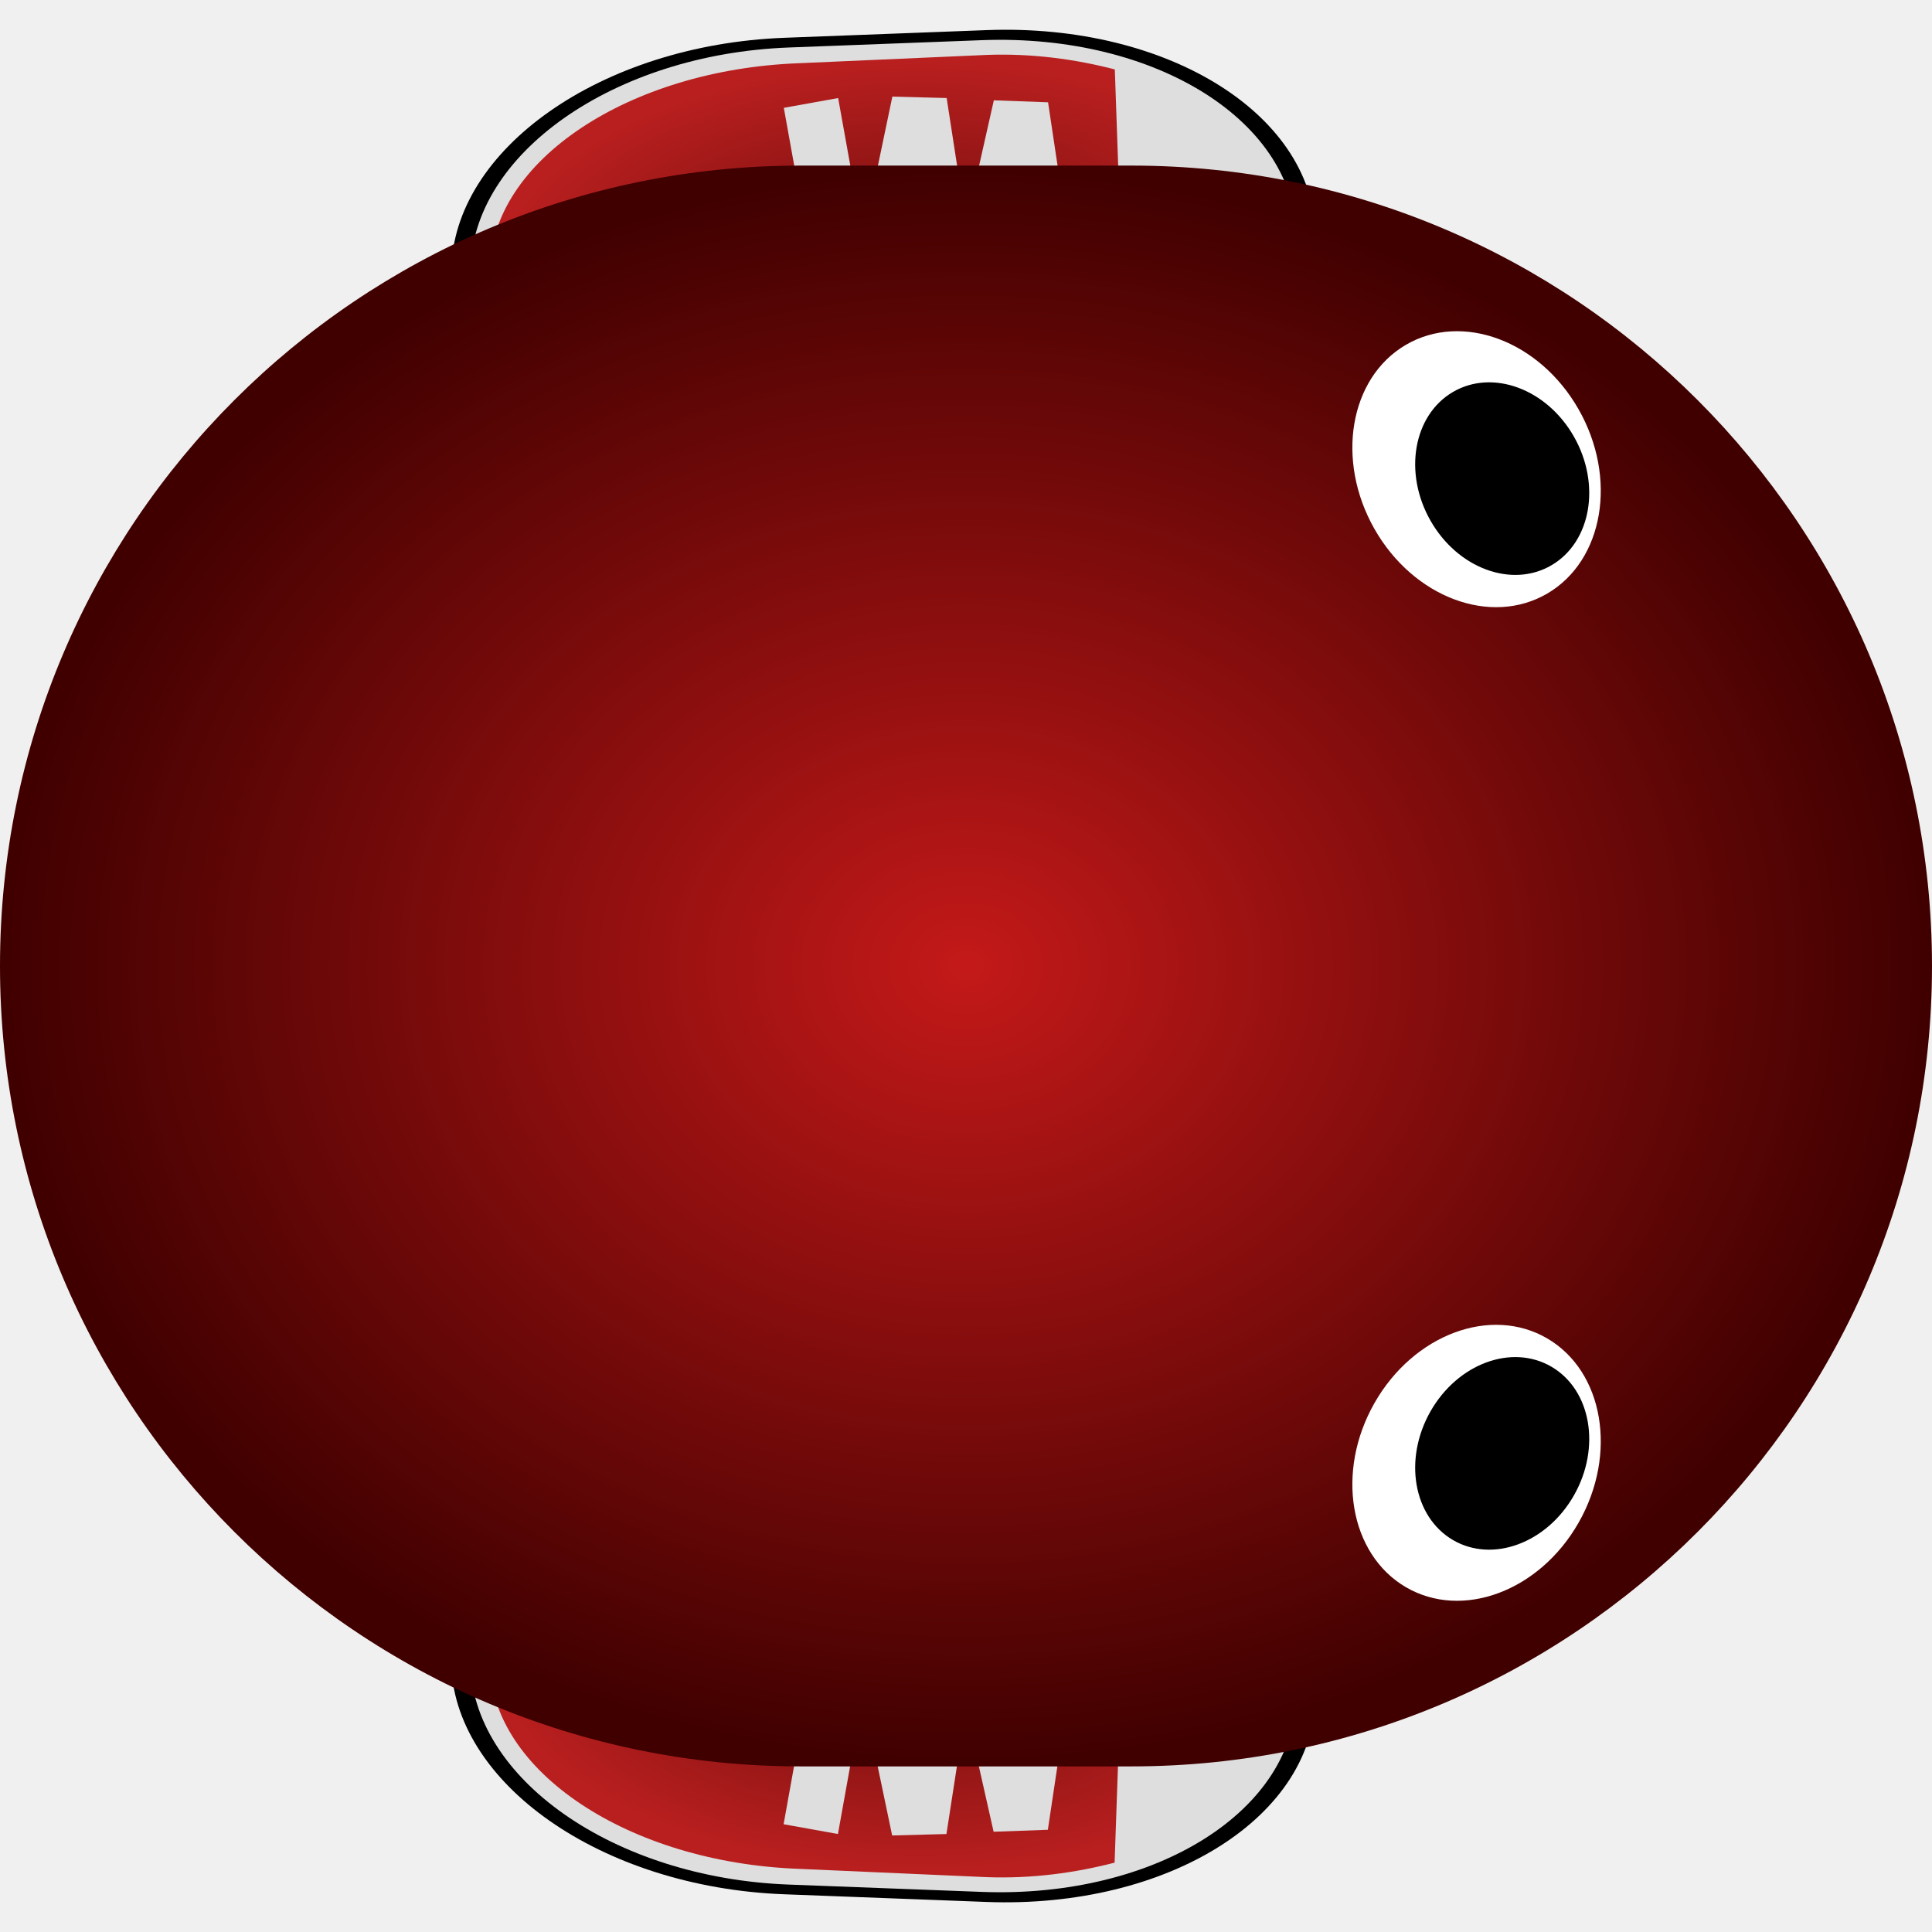
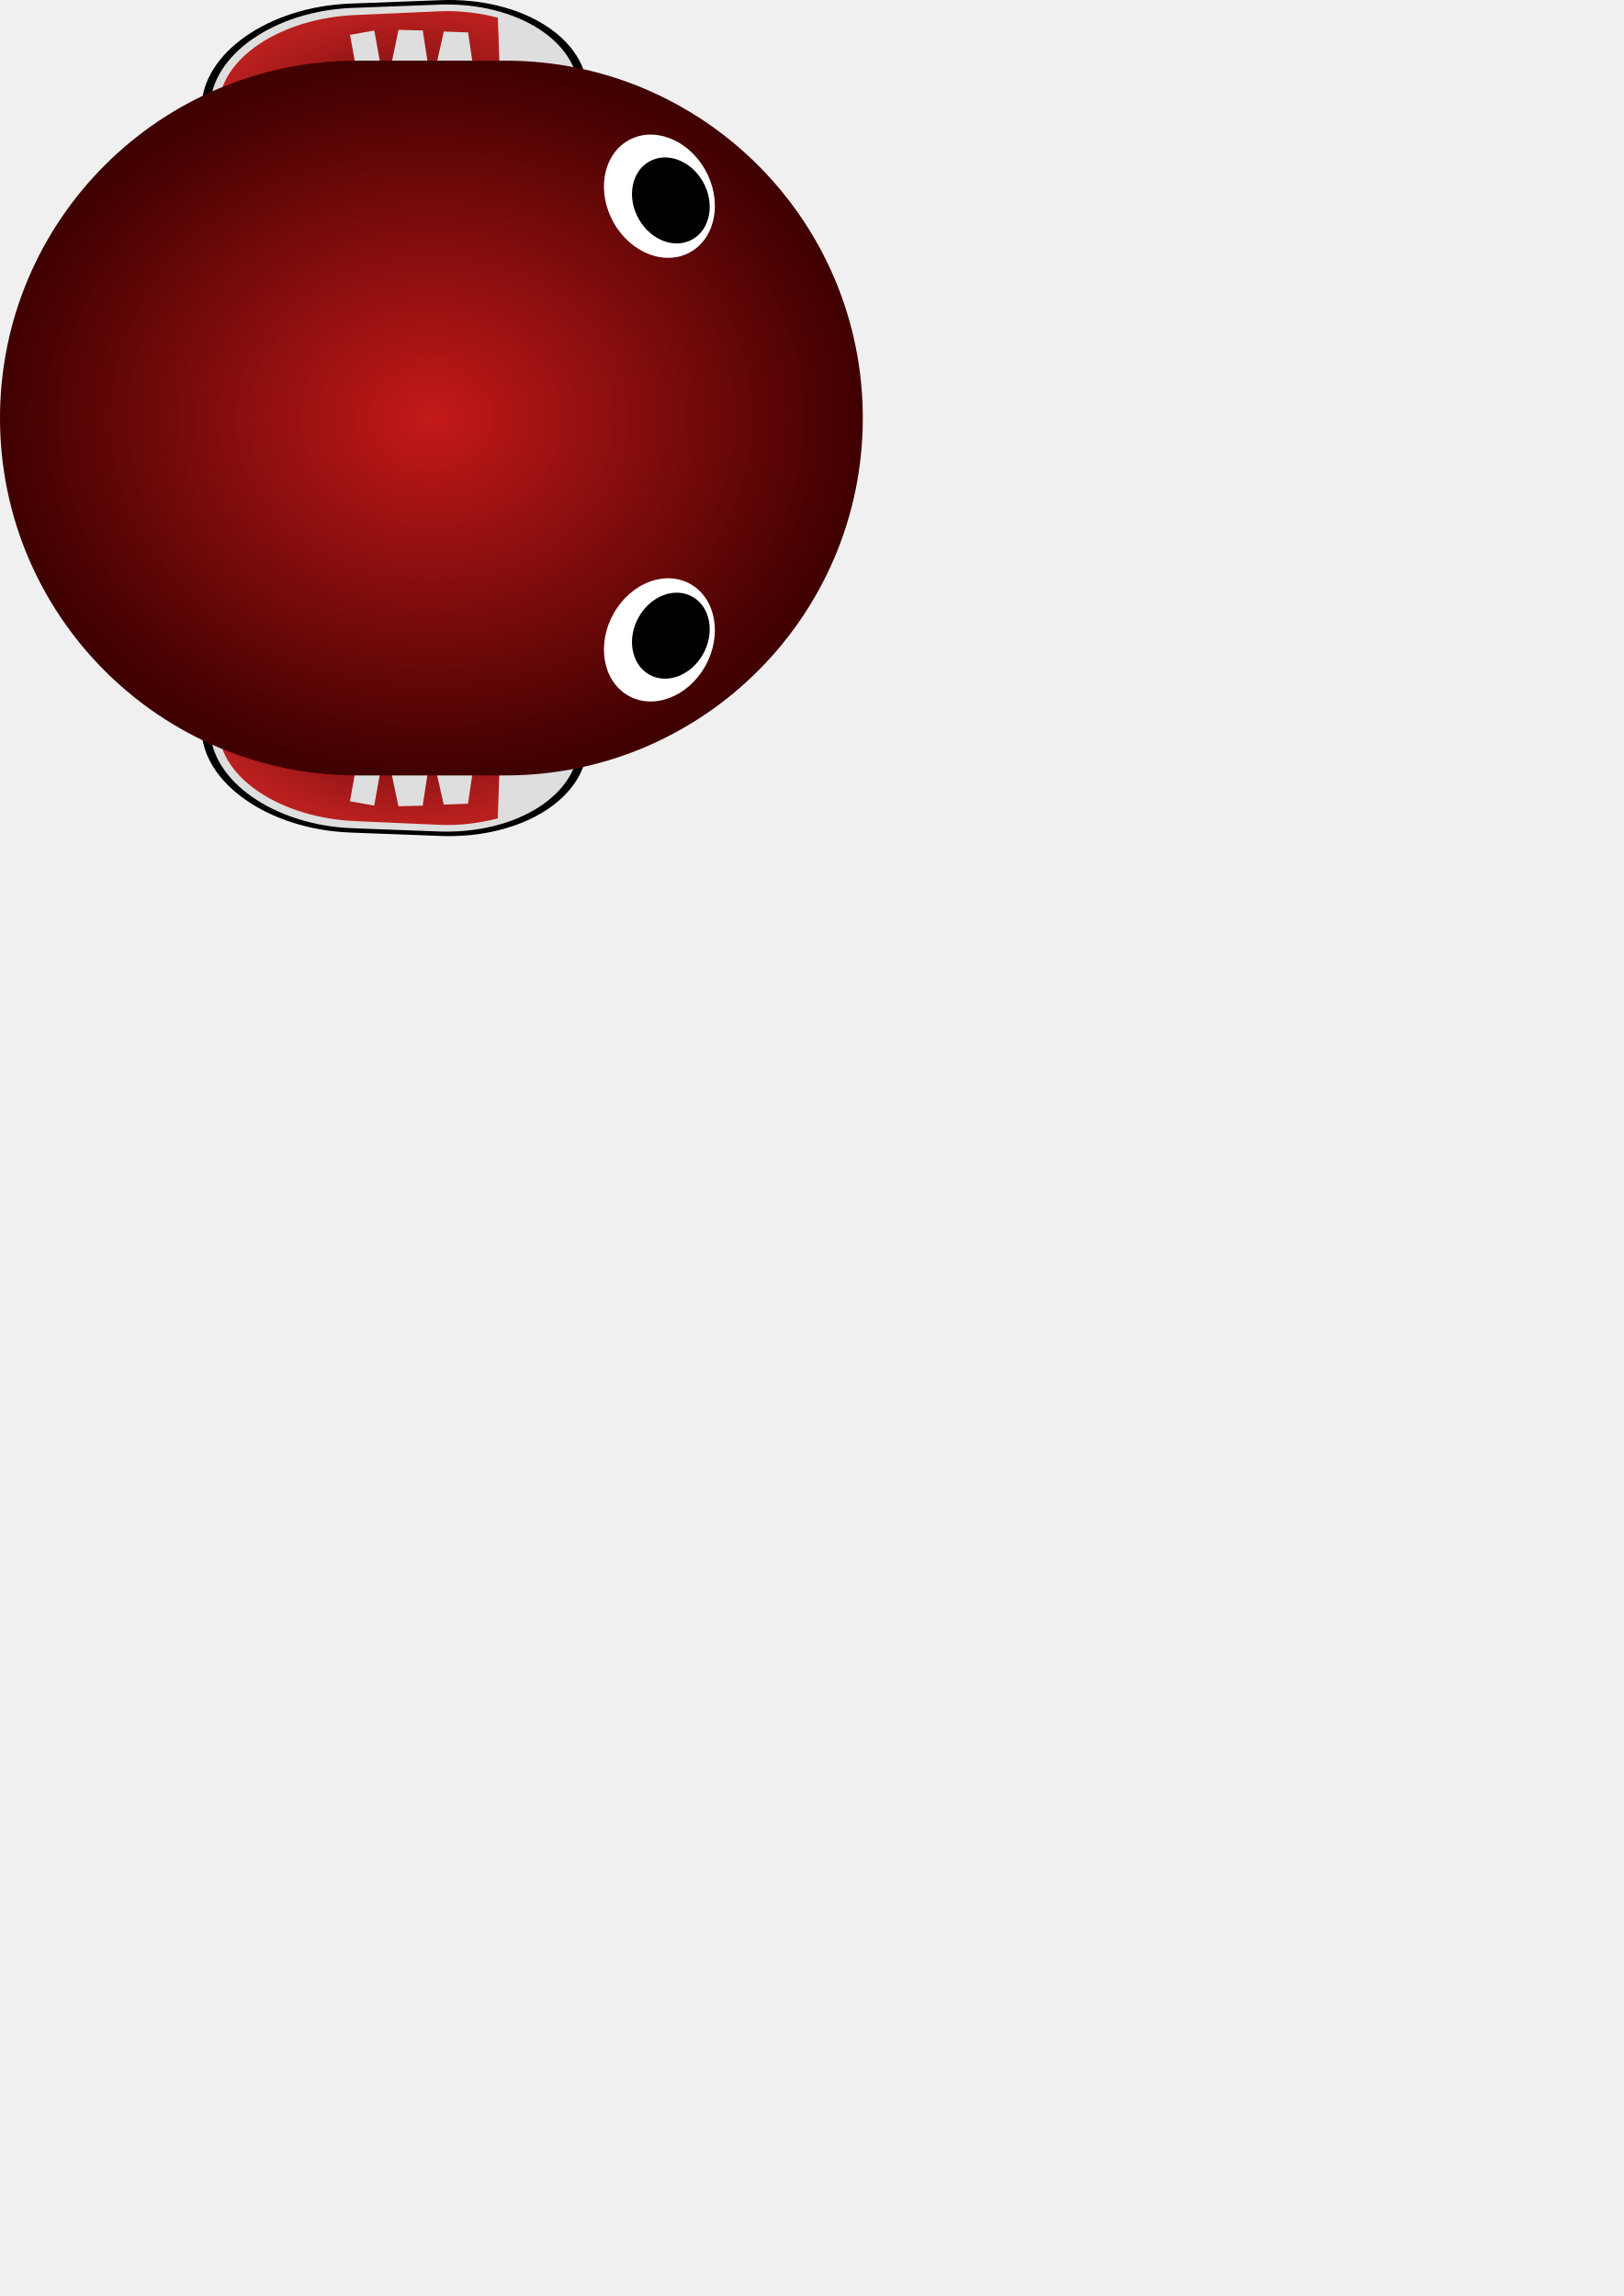
- <svg xmlns="http://www.w3.org/2000/svg" xmlns:xlink="http://www.w3.org/1999/xlink" height="35" id="svg2" version="1.0" width="35">
-   <defs id="defs4">
+ <svg xmlns="http://www.w3.org/2000/svg" xmlns:xlink="http://www.w3.org/1999/xlink" id="svg319" version="1.1" viewBox="0 0 210 297" height="297mm" width="210mm">
+   <defs id="defs313">
+     <radialGradient xlink:href="#linearGradient4740" r="6.934" id="radialGradient4866" gradientUnits="userSpaceOnUse" gradientTransform="matrix(1.04008,0.10629,-0.07693,0.50622,-2.19756,9.30497)" fy="19.452" fx="24.829" cy="19.452" cx="24.829" />
    <linearGradient id="linearGradient4740">
-       <stop id="stop4742" offset="0" style="stop-color:#730e0e" />
-       <stop id="stop4744" offset="1" style="stop-color:#ba1f1f" />
+       <stop style="stop-color:#730e0e" offset="0" id="stop4742" />
+       <stop style="stop-color:#ba1f1f" offset="1" id="stop4744" />
    </linearGradient>
-     <linearGradient id="linearGradient4694">
-       <stop id="stop4696" offset="0" style="stop-color:#d90000" />
-       <stop id="stop4698" offset="1" style="stop-opacity:0;stop-color:#d90000" />
+     <radialGradient xlink:href="#linearGradient37616" r="17.5" id="radialGradient4608" gradientUnits="userSpaceOnUse" gradientTransform="matrix(1,0,0,0.82857,-22.72235,-165.9668)" fy="242.38" fx="46.222" cy="242.38" cx="46.222" />
+     <linearGradient id="linearGradient37616">
+       <stop style="stop-color:#c41919" offset="0" id="stop37618" />
+       <stop style="stop-color:#400000" offset="1" id="stop37620" />
    </linearGradient>
-     <linearGradient id="linearGradient4625">
-       <stop id="stop4627" offset="0" />
-       <stop id="stop4631" offset="0.5" />
-       <stop id="stop4633" offset="0.75" style="stop-opacity:0.753" />
-       <stop id="stop4629" offset="1" style="stop-opacity:0" />
-     </linearGradient>
-     <linearGradient id="linearGradient37616">
-       <stop id="stop37618" offset="0" style="stop-color:#c41919" />
-       <stop id="stop37620" offset="1" style="stop-color:#400000" />
-     </linearGradient>
-     <radialGradient cx="46.222" cy="242.38" fx="46.222" fy="242.38" gradientTransform="matrix(1,0,0,0.82857,-22.72235,-165.9668)" gradientUnits="userSpaceOnUse" id="radialGradient4608" r="17.5" xlink:href="#linearGradient37616" />
-     <radialGradient cx="46.222" cy="242.38" fx="46.222" fy="242.38" gradientTransform="matrix(1,0,0,0.82857,-22.72235,-165.9668)" gradientUnits="userSpaceOnUse" id="radialGradient4608-6" r="17.5" xlink:href="#linearGradient4625" />
-     <radialGradient cx="166.038" cy="102.897" fx="166.038" fy="102.897" gradientTransform="matrix(1,0,0,4.45504,0,-355.5124)" gradientUnits="userSpaceOnUse" id="radialGradient4700" r="2.272" xlink:href="#linearGradient4694" />
-     <radialGradient cx="166.038" cy="102.897" fx="166.038" fy="102.897" gradientTransform="matrix(1,0,0,4.45504,0,-355.5124)" gradientUnits="userSpaceOnUse" id="radialGradient4702" r="2.272" xlink:href="#linearGradient4694" />
-     <radialGradient cx="24.829" cy="19.452" fx="24.829" fy="19.452" gradientTransform="matrix(1.04008,0.10629,-0.07693,0.50622,-2.19756,9.30497)" gradientUnits="userSpaceOnUse" id="radialGradient4866" r="6.934" xlink:href="#linearGradient4740" />
-     <radialGradient cx="24.829" cy="19.452" fx="24.829" fy="19.452" gradientTransform="matrix(1.04008,0.10629,-0.07693,0.50622,-2.19756,9.30497)" gradientUnits="userSpaceOnUse" id="radialGradient4652" r="6.934" xlink:href="#linearGradient4740" />
+     <radialGradient xlink:href="#linearGradient4740" r="6.934" id="radialGradient4652" gradientUnits="userSpaceOnUse" gradientTransform="matrix(1.04008,0.10629,-0.07693,0.50622,-2.19756,9.30497)" fy="19.452" fx="24.829" cy="19.452" cx="24.829" />
  </defs>
-   <g id="layer1" transform="translate(-19.99996,-997.3622)">
-     <g id="leftLeg" transform="matrix(0.99452,-0.10453,0.10453,0.99452,11.83306,982.6295)">
-       <g id="g4760" transform="matrix(0.99939,-0.0349,0.0349,0.99939,-0.74667,0.78157)">
-         <rect height="8.022" id="rect4117-0-1" rx="6" ry="4" transform="matrix(0.99483,0.10153,-0.14827,0.98895,0,0)" width="15.668" x="17.195" y="15.442" />
-         <rect height="7.663" id="rect4117-0-1-2" rx="5.732" ry="3.821" style="fill:#dedede" transform="matrix(0.99483,0.10153,-0.14827,0.98895,0,0)" width="14.968" x="17.544" y="15.621" />
-         <path d="m 24.363,18.443 -3.383,-0.324 c -3.06,-0.313 -5.761,0.975 -6.055,2.914 l -0.003,0.031 c -0.295,1.939 1.932,3.763 4.992,4.075 l 3.383,0.324 c 0.956,0.098 1.854,0.03 2.678,-0.158 l 0.66,-6.278 c -0.676,-0.28 -1.437,-0.499 -2.271,-0.584 z" id="rect4117-0-1-2-0" style="fill:url(#radialGradient4866)" />
-         <path d="M 39.113,71.627 38.585,67.016 37.335,71.775 36.752,66.877 35.52,71.886 34.789,66.821" id="path4758" style="fill:none;stroke:#dedede" transform="matrix(0.99452,0.10453,-0.10453,0.99452,-6.51387,-51.22885)" />
+   <g id="layer1">
+     <g transform="matrix(3.170794,-0.3332695,0.3332695,3.170794,-26.03823,-48.68989)" id="leftLeg">
+       <g transform="matrix(0.99939,-0.0349,0.0349,0.99939,-0.74667,0.78157)" id="g4760">
+         <rect y="15.442" x="17.195" width="15.668" transform="matrix(0.99483,0.10153,-0.14827,0.98895,0,0)" ry="4" rx="6" id="rect4117-0-1" height="8.022" />
+         <rect y="15.621" x="17.544" width="14.968" transform="matrix(0.99483,0.10153,-0.14827,0.98895,0,0)" style="fill:#dedede" ry="3.821" rx="5.732" id="rect4117-0-1-2" height="7.663" />
+         <path style="fill:url(#radialGradient4866)" id="rect4117-0-1-2-0" d="m 24.363,18.443 -3.383,-0.324 c -3.06,-0.313 -5.761,0.975 -6.055,2.914 l -0.003,0.031 c -0.295,1.939 1.932,3.763 4.992,4.075 l 3.383,0.324 c 0.956,0.098 1.854,0.03 2.678,-0.158 l 0.66,-6.278 c -0.676,-0.28 -1.437,-0.499 -2.271,-0.584 z" />
+         <path transform="matrix(0.99452,0.10453,-0.10453,0.99452,-6.51387,-51.22885)" style="fill:none;stroke:#dedede" id="path4758" d="M 39.113,71.627 38.585,67.016 37.335,71.775 36.752,66.877 35.52,71.886 34.789,66.821" />
      </g>
    </g>
-     <rect height="35" id="rect4115-7-8" ry="0" style="fill:#ff00ff;fill-opacity:0" width="35" x="20" y="997.362" />
-     <g id="rightLeg" transform="matrix(0.99452,0.10453,-0.10453,0.99452,19.12136,977.7528)">
-       <g id="g4760-3" transform="matrix(0.99939,0.0349,0.0349,-0.99939,-0.75047,68.94412)">
-         <rect height="8.022" id="rect4117-0-1-25" rx="6" ry="4" transform="matrix(0.99483,0.10153,-0.14827,0.98895,0,0)" width="15.668" x="17.195" y="15.442" />
-         <rect height="7.663" id="rect4117-0-1-2-6" rx="5.732" ry="3.821" style="fill:#dedede" transform="matrix(0.99483,0.10153,-0.14827,0.98895,0,0)" width="14.968" x="17.544" y="15.621" />
-         <path d="m 24.363,18.443 -3.383,-0.324 c -3.06,-0.313 -5.761,0.975 -6.055,2.914 l -0.003,0.031 c -0.295,1.939 1.932,3.763 4.992,4.075 l 3.383,0.324 c 0.956,0.098 1.854,0.03 2.678,-0.158 l 0.66,-6.278 c -0.676,-0.28 -1.437,-0.499 -2.271,-0.584 z" id="rect4117-0-1-2-0-3" style="fill:url(#radialGradient4652)" />
-         <path d="M 39.113,71.627 38.585,67.016 37.335,71.775 36.752,66.877 35.52,71.886 34.789,66.821" id="path4758-6" style="fill:none;stroke:#dedede" transform="matrix(0.99452,0.10453,-0.10453,0.99452,-6.51387,-51.22885)" />
+     <g transform="matrix(3.170794,0.3332695,-0.3332695,3.170794,-2.801197,-64.23818)" id="rightLeg">
+       <g transform="matrix(0.99939,0.0349,0.0349,-0.99939,-0.75047,68.94412)" id="g4760-3">
+         <rect y="15.442" x="17.195" width="15.668" transform="matrix(0.99483,0.10153,-0.14827,0.98895,0,0)" ry="4" rx="6" id="rect4117-0-1-25" height="8.022" />
+         <rect y="15.621" x="17.544" width="14.968" transform="matrix(0.99483,0.10153,-0.14827,0.98895,0,0)" style="fill:#dedede" ry="3.821" rx="5.732" id="rect4117-0-1-2-6" height="7.663" />
+         <path style="fill:url(#radialGradient4652)" id="rect4117-0-1-2-0-3" d="m 24.363,18.443 -3.383,-0.324 c -3.06,-0.313 -5.761,0.975 -6.055,2.914 l -0.003,0.031 c -0.295,1.939 1.932,3.763 4.992,4.075 l 3.383,0.324 c 0.956,0.098 1.854,0.03 2.678,-0.158 l 0.66,-6.278 c -0.676,-0.28 -1.437,-0.499 -2.271,-0.584 z" />
+         <path transform="matrix(0.99452,0.10453,-0.10453,0.99452,-6.51387,-51.22885)" style="fill:none;stroke:#dedede" id="path4758-6" d="M 39.113,71.627 38.585,67.016 37.335,71.775 36.752,66.877 35.52,71.886 34.789,66.821" />
      </g>
    </g>
-     <g id="torso" transform="translate(13.9999,980)">
-       <rect height="29" id="rect4105-7-1" rx="14.5" style="fill:url(#radialGradient4608)" width="35" x="6" y="20.362" />
-       <g id="eye" transform="matrix(0.88807,-0.52021,0.51273,0.90103,-12.04818,20.97091)">
-         <ellipse id="path4217" style="fill:#ffffff" transform="matrix(1.57269,0,0,1.32893,-42.86456,-52.62696)" cx="49.817" cy="59.101" rx="1.324" ry="1.881" />
-         <ellipse id="path5458" transform="matrix(1,0,0,1.04167,-15.69659,-32.88622)" cx="51.489" cy="56.802" rx="1.463" ry="1.672" />
+     <g transform="matrix(3.188266,0,0,3.188266,-19.12977,-57.07347)" id="torso">
+       <rect y="20.362" x="6" width="35" style="fill:url(#radialGradient4608)" rx="14.5" id="rect4105-7-1" height="29" />
+       <g transform="matrix(0.88807,-0.52021,0.51273,0.90103,-12.04818,20.97091)" id="eye">
+         <ellipse ry="1.881" rx="1.324" cy="59.101" cx="49.817" transform="matrix(1.57269,0,0,1.32893,-42.86456,-52.62696)" style="fill:#ffffff" id="path4217" />
+         <ellipse ry="1.672" rx="1.463" cy="56.802" cx="51.489" transform="matrix(1,0,0,1.04167,-15.69659,-32.88622)" id="path5458" />
      </g>
-       <g id="eye-9" transform="matrix(0.88807,0.52021,0.51273,-0.90103,-12.04818,48.75351)">
-         <ellipse id="path4217-7" style="fill:#ffffff" transform="matrix(1.57269,0,0,1.32893,-42.86456,-52.62696)" cx="49.817" cy="59.101" rx="1.324" ry="1.881" />
-         <ellipse id="path5458-4" transform="matrix(1,0,0,1.04167,-15.69659,-32.88622)" cx="51.489" cy="56.802" rx="1.463" ry="1.672" />
-       </g>
-     </g>
-     <text id="text4247" style="font-weight:bold;line-height:0%;font-family:sans-serif;letter-spacing:0;word-spacing:0" x="39.698" xml:space="preserve" y="943.123">
-       <tspan id="tspan4249" style="font-weight:normal;font-size:4px;line-height:1.25;font-family:sans-serif;text-anchor:middle" x="39.698" y="943.123">template layer</tspan>
-       <tspan id="tspan4096" style="font-weight:normal;font-size:4px;line-height:1.25;font-family:sans-serif;text-anchor:middle" x="39.698" y="948.123">the items in the other layers</tspan>
-       <tspan id="tspan4100" style="font-weight:normal;font-size:4px;line-height:1.25;font-family:sans-serif;text-anchor:middle" x="39.698" y="953.123">are just clones of this layer.</tspan>
-       <tspan id="tspan4102" style="font-weight:normal;font-size:4px;line-height:1.25;font-family:sans-serif;text-anchor:middle" x="39.698" y="958.123">if the properties of this items is</tspan>
-       <tspan id="tspan4104" style="font-weight:normal;font-size:4px;line-height:1.25;font-family:sans-serif;text-anchor:middle" x="39.698" y="963.123">changed, the clones properties</tspan>
-       <tspan id="tspan4108" style="font-weight:normal;font-size:4px;line-height:1.25;font-family:sans-serif;text-anchor:middle" x="39.698" y="968.123">are also changed. please move,</tspan>
-       <tspan id="tspan4112" style="font-weight:normal;font-size:4px;line-height:1.25;font-family:sans-serif;text-anchor:middle" x="39.698" y="973.123">rotate, etc. only inside the torso group,</tspan>
-       <tspan id="tspan4114" style="font-weight:normal;font-size:4px;line-height:1.25;font-family:sans-serif;text-anchor:middle" x="39.698" y="978.123">leftLeg group, etc. else the movement</tspan>
-       <tspan id="tspan4116" style="font-weight:normal;font-size:4px;line-height:1.25;font-family:sans-serif;text-anchor:middle" x="39.698" y="983.123">is not taken by the clones</tspan>
-     </text>
-     <text id="text4247-4" style="font-weight:bold;line-height:0%;font-family:sans-serif;letter-spacing:0;word-spacing:0" x="117.649" xml:space="preserve" y="943.123">
-       <tspan id="tspan4249-5" style="font-weight:normal;font-size:4px;line-height:1.25;font-family:sans-serif;text-anchor:middle" x="117.649" y="943.123">player animation layers</tspan>
-       <tspan id="tspan4126" style="font-weight:normal;font-size:4px;line-height:1.25;font-family:sans-serif;text-anchor:middle" x="117.649" y="948.123">there are 13 layers, each with</tspan>
-       <tspan id="tspan4128" style="font-weight:normal;font-size:4px;line-height:1.25;font-family:sans-serif;text-anchor:middle" x="117.649" y="953.123">a player where all elements </tspan>
-       <tspan id="tspan4130" style="font-weight:normal;font-size:4px;line-height:1.25;font-family:sans-serif;text-anchor:middle" x="117.649" y="958.123">are grouped together and</tspan>
-       <tspan id="tspan4132" style="font-weight:normal;font-size:4px;line-height:1.25;font-family:sans-serif;text-anchor:middle" x="117.649" y="963.123">with the ID "player_#".</tspan>
-       <tspan id="tspan4154" style="font-weight:normal;font-size:4px;line-height:1.25;font-family:sans-serif;text-anchor:middle" x="117.649" y="968.123">please move, rotate only the</tspan>
-       <tspan id="tspan4158" style="font-weight:normal;font-size:4px;line-height:1.25;font-family:sans-serif;text-anchor:middle" x="117.649" y="973.123">groups like torso, leftLeg, etc.</tspan>
-       <tspan id="tspan4150" style="font-weight:normal;font-size:4px;line-height:1.25;font-family:sans-serif;text-anchor:middle" x="117.649" y="978.123">and lock the layers after</tspan>
-       <tspan id="tspan4152" style="font-weight:normal;font-size:4px;line-height:1.25;font-family:sans-serif;text-anchor:middle" x="117.649" y="983.123">editing.</tspan>
-     </text>
-     <text id="text4247-1" style="font-weight:bold;line-height:0%;font-family:sans-serif;letter-spacing:0;word-spacing:0" x="188.04" xml:space="preserve" y="943.123">
-       <tspan id="tspan4249-4" style="font-weight:normal;font-size:4px;line-height:1.25;font-family:sans-serif;text-anchor:middle" x="188.04" y="943.123">player death layer</tspan>
-       <tspan id="tspan4712" style="font-weight:normal;font-size:4px;line-height:1.25;font-family:sans-serif;text-anchor:middle" x="188.04" y="948.123">the torso overlay is in this case</tspan>
-       <tspan id="tspan4714" style="font-weight:normal;font-size:4px;line-height:1.25;font-family:sans-serif;text-anchor:middle" x="188.04" y="953.123">not a clone, but a copy,</tspan>
-       <tspan id="tspan4716" style="font-weight:normal;font-size:4px;line-height:1.25;font-family:sans-serif;text-anchor:middle" x="188.04" y="958.123">to be able to set a different</tspan>
-       <tspan id="tspan4718" style="font-weight:normal;font-size:4px;line-height:1.25;font-family:sans-serif;text-anchor:middle" x="188.04" y="963.123">gradient.</tspan>
-     </text>
-     <text id="text4247-4-2" style="font-weight:bold;line-height:0%;font-family:sans-serif;letter-spacing:0;word-spacing:0" x="87.26" xml:space="preserve" y="1058.701">
-       <tspan id="tspan4152-0" style="font-weight:normal;font-size:4px;line-height:1.25;font-family:sans-serif" x="87.26" y="1058.701">player_0: legs moved 0; torso rotated 0</tspan>
-       <tspan id="tspan3916" style="font-weight:normal;font-size:4px;line-height:1.25;font-family:sans-serif" x="87.26" y="1063.701">player_1: legs moved 0.8; torso rotated 1</tspan>
-       <tspan id="tspan3918" style="font-weight:normal;font-size:4px;line-height:1.25;font-family:sans-serif" x="87.26" y="1068.701">player_2: legs moved 1.3; torso rotated 2</tspan>
-       <tspan id="tspan3920" style="font-weight:normal;font-size:4px;line-height:1.25;font-family:sans-serif" x="87.26" y="1073.701">player_3: legs moved 1.5; torso rotated 3</tspan>
-       <tspan id="tspan3922" style="font-weight:normal;font-size:4px;line-height:1.25;font-family:sans-serif" x="87.26" y="1078.701">player_4: legs moved 1.3; torso rotated 2</tspan>
-       <tspan id="tspan3924" style="font-weight:normal;font-size:4px;line-height:1.25;font-family:sans-serif" x="87.26" y="1083.701">.</tspan>
-       <tspan id="tspan3926" style="font-weight:normal;font-size:4px;line-height:1.25;font-family:sans-serif" x="87.26" y="1088.701">.</tspan>
-       <tspan id="tspan3928" style="font-weight:normal;font-size:4px;line-height:1.25;font-family:sans-serif" x="87.26" y="1093.701">.</tspan>
-     </text>
-   </g>
-   <g id="layer5" transform="translate(-19.99996,-997.3622)">
-     <g id="player_0" transform="translate(27.0997,13.3731)">
-       <rect height="35" id="rect4115-7-8-6" ry="0" style="fill:#ff00ff;fill-opacity:0" width="35" x="72.9" y="983.989" />
-       <use height="100" id="use3532" transform="translate(52.9003,-13.3731)" width="200" xlink:href="#leftLeg" x="0" y="0" />
-       <use height="100" id="use3534" transform="translate(52.9003,-13.3731)" width="200" xlink:href="#rightLeg" x="0" y="0" />
-       <use height="100" id="use3530" transform="translate(52.9003,-13.3731)" width="200" xlink:href="#torso" x="0" y="0" />
-     </g>
-   </g>
-   <g id="layer3" transform="translate(-19.99996,-997.3622)">
-     <g id="player_1" transform="translate(27.0997,13.3731)">
-       <rect height="35" id="rect4115-7-8-6-8" ry="0" style="fill:#ff00ff;fill-opacity:0" width="35" x="72.9" y="983.989" />
-       <use height="100" id="use3532-4" transform="translate(53.7003,-13.3731)" width="200" xlink:href="#leftLeg" x="0" y="0" />
-       <use height="100" id="use3534-0" transform="translate(52.1003,-13.3731)" width="200" xlink:href="#rightLeg" x="0" y="0" />
-       <use height="100" id="use3530-3" transform="matrix(0.99987,-0.01745,0.01745,0.99985,35.19337,-12.56405)" width="200" xlink:href="#torso" x="0" y="0" />
-     </g>
-   </g>
-   <g id="layer4" transform="translate(-19.99996,-997.3622)">
-     <g id="player_2" transform="translate(27.0997,13.3731)">
-       <rect height="35" id="rect4115-7-8-6-6" ry="0" style="fill:#ff00ff;fill-opacity:0" width="35" x="72.9" y="983.989" />
-       <use height="100" id="use3532-2" transform="translate(54.2003,-13.3731)" width="200" xlink:href="#leftLeg" x="0" y="0" />
-       <use height="100" id="use3534-7" transform="translate(51.6003,-13.3731)" width="200" xlink:href="#rightLeg" x="0" y="0" />
-       <use height="100" id="use3530-2" transform="matrix(0.99948,-0.0349,0.0349,0.99939,17.49842,-11.44612)" width="200" xlink:href="#torso" x="0" y="0" />
-     </g>
-   </g>
-   <g id="layer6" transform="translate(-19.99996,-997.3622)">
-     <g id="player_3" transform="translate(27.0997,13.3731)">
-       <rect height="35" id="rect4115-7-8-6-2" ry="0" style="fill:#ff00ff;fill-opacity:0" width="35" x="72.9" y="983.989" />
-       <use height="100" id="use3532-40" transform="translate(54.4003,-13.3731)" width="200" xlink:href="#leftLeg" x="0" y="0" />
-       <use height="100" id="use3534-3" transform="translate(51.4003,-13.3731)" width="200" xlink:href="#rightLeg" x="0" y="0" />
-       <use height="100" id="use3530-6" transform="matrix(0.99883,-0.05234,0.05235,0.99863,-0.18051,-10.01965)" width="200" xlink:href="#torso" x="0" y="0" />
-     </g>
-   </g>
-   <g id="layer2" transform="translate(-19.99996,-44.99998)">
-     <g id="player_4" transform="translate(27.0997,-938.9891)">
-       <rect height="35" id="rect4115-7-8-6-82" ry="0" style="fill:#ff00ff;fill-opacity:0" width="35" x="72.9" y="983.989" />
-       <use height="100" id="use3532-5" transform="translate(54.2003,-13.3731)" width="200" xlink:href="#leftLeg" x="0" y="0" />
-       <use height="100" id="use3534-08" transform="translate(51.6003,-13.3731)" width="200" xlink:href="#rightLeg" x="0" y="0" />
-       <use height="100" id="use3530-7" transform="matrix(0.99948,-0.0349,0.0349,0.99939,17.49842,-11.44612)" width="200" xlink:href="#torso" x="0" y="0" />
-     </g>
-   </g>
-   <g id="layer7" transform="translate(-19.99996,-44.99998)">
-     <g id="player_5" transform="translate(27.0997,-938.9891)">
-       <rect height="35" id="rect4115-7-8-6-22" ry="0" style="fill:#ff00ff;fill-opacity:0" width="35" x="72.9" y="983.989" />
-       <use height="100" id="use3532-52" transform="translate(53.7003,-13.3731)" width="200" xlink:href="#leftLeg" x="0" y="0" />
-       <use height="100" id="use3534-00" transform="translate(52.1003,-13.3731)" width="200" xlink:href="#rightLeg" x="0" y="0" />
-       <use height="100" id="use3530-0" transform="matrix(0.99987,-0.01745,0.01745,0.99985,35.19337,-12.56405)" width="200" xlink:href="#torso" x="0" y="0" />
-     </g>
-   </g>
-   <g id="layer8" transform="translate(-19.99996,-44.99998)">
-     <g id="player_6" transform="translate(27.0997,-938.9891)">
-       <rect height="35" id="rect4115-7-8-6-63" ry="0" style="fill:#ff00ff;fill-opacity:0" width="35" x="72.9" y="983.989" />
-       <use height="100" id="use3532-6" transform="translate(52.9003,-13.3731)" width="200" xlink:href="#leftLeg" x="0" y="0" />
-       <use height="100" id="use3534-8" transform="translate(52.9003,-13.3731)" width="200" xlink:href="#rightLeg" x="0" y="0" />
-       <use height="100" id="use3530-5" transform="translate(52.9003,-13.3731)" width="200" xlink:href="#torso" x="0" y="0" />
-     </g>
-   </g>
-   <g id="layer9" transform="translate(-19.99996,-44.99998)">
-     <g id="player_7" transform="translate(27.0997,-938.9891)">
-       <rect height="35" id="rect4115-7-8-6-0" ry="0" style="fill:#ff00ff;fill-opacity:0" width="35" x="72.9" y="983.989" />
-       <use height="100" id="use3532-1" transform="translate(52.1003,-13.3731)" width="200" xlink:href="#leftLeg" x="0" y="0" />
-       <use height="100" id="use3534-9" transform="translate(53.7003,-13.3731)" width="200" xlink:href="#rightLeg" x="0" y="0" />
-       <use height="100" id="use3530-32" transform="matrix(0.99987,0.01745,-0.01745,0.99985,70.61773,-13.87298)" width="200" xlink:href="#torso" x="0" y="0" />
-     </g>
-   </g>
-   <g id="layer10" transform="translate(-19.99996,-44.99998)">
-     <g id="player_8" transform="translate(27.0997,-938.9891)">
-       <rect height="35" id="rect4115-7-8-6-87" ry="0" style="fill:#ff00ff;fill-opacity:0" width="35" x="72.9" y="983.989" />
-       <use height="100" id="use3532-28" transform="translate(51.6003,-13.3731)" width="200" xlink:href="#leftLeg" x="0" y="0" />
-       <use height="100" id="use3534-03" transform="translate(54.2003,-13.3731)" width="200" xlink:href="#rightLeg" x="0" y="0" />
-       <use height="100" id="use3530-4" transform="matrix(0.99948,0.0349,-0.0349,0.99939,88.34112,-14.06358)" width="200" xlink:href="#torso" x="0" y="0" />
-     </g>
-   </g>
-   <g id="layer11" transform="translate(-19.99996,-44.99998)">
-     <g id="player_9" transform="translate(27.0997,-938.9891)">
-       <rect height="35" id="rect4115-7-8-6-5" ry="0" style="fill:#ff00ff;fill-opacity:0" width="35" x="72.9" y="983.989" />
-       <use height="100" id="use3532-71" transform="translate(51.4003,-13.3731)" width="200" xlink:href="#leftLeg" x="0" y="0" />
-       <use height="100" id="use3534-87" transform="translate(54.4003,-13.3731)" width="200" xlink:href="#rightLeg" x="0" y="0" />
-       <use height="100" id="use3530-33" transform="matrix(0.99883,0.05234,-0.05235,0.99863,106.0686,-13.94485)" width="200" xlink:href="#torso" x="0" y="0" />
-     </g>
-   </g>
-   <g id="layer12" transform="translate(-19.99996,-44.99998)">
-     <g id="player_10" transform="translate(27.0997,-938.9891)">
-       <rect height="35" id="rect4115-7-8-6-631" ry="0" style="fill:#ff00ff;fill-opacity:0" width="35" x="72.9" y="983.989" />
-       <use height="100" id="use3532-61" transform="translate(51.6003,-13.3731)" width="200" xlink:href="#leftLeg" x="0" y="0" />
-       <use height="100" id="use3534-4" transform="translate(54.2003,-13.3731)" width="200" xlink:href="#rightLeg" x="0" y="0" />
-       <use height="100" id="use3530-04" transform="matrix(0.99948,0.0349,-0.0349,0.99939,88.34112,-14.06358)" width="200" xlink:href="#torso" x="0" y="0" />
-     </g>
-   </g>
-   <g id="layer13" transform="translate(-19.99996,-44.99998)">
-     <g id="player_11" transform="translate(27.0997,-938.9891)">
-       <rect height="35" id="rect4115-7-8-6-61" ry="0" style="fill:#ff00ff;fill-opacity:0" width="35" x="72.9" y="983.989" />
-       <use height="100" id="use3532-59" transform="translate(52.1003,-13.3731)" width="200" xlink:href="#leftLeg" x="0" y="0" />
-       <use height="100" id="use3534-873" transform="translate(53.7003,-13.3731)" width="200" xlink:href="#rightLeg" x="0" y="0" />
-       <use height="100" id="use3530-337" transform="matrix(0.99987,0.01745,-0.01745,0.99985,70.61773,-13.87298)" width="200" xlink:href="#torso" x="0" y="0" />
-     </g>
-   </g>
-   <g id="layer14" transform="translate(-19.99996,-44.99998)">
-     <g id="player_12" transform="translate(27.0997,-938.9891)">
-       <rect height="35" id="rect4115-7-8-6-52" ry="0" style="fill:#ff00ff;fill-opacity:0" width="35" x="72.9" y="983.989" />
-       <use height="100" id="use3532-14" transform="translate(52.9003,-13.3731)" width="200" xlink:href="#leftLeg" x="0" y="0" />
-       <use height="100" id="use3534-74" transform="translate(52.9003,-13.3731)" width="200" xlink:href="#rightLeg" x="0" y="0" />
-       <use height="100" id="use3530-69" transform="translate(52.9003,-13.3731)" width="200" xlink:href="#torso" x="0" y="0" />
-     </g>
-   </g>
-   <g id="layer15" transform="translate(-19.99996,-44.99998)">
-     <g id="player_death">
-       <rect height="35" id="rect4115-7-8-6-83" ry="0" style="fill:#ff00ff;fill-opacity:0" width="35" x="172" y="45" />
-       <use height="100" id="use3532-7" transform="translate(152,-952.3622)" width="200" xlink:href="#leftLeg" x="0" y="0" />
-       <use height="100" id="use3534-461" transform="translate(152,-952.3622)" width="200" xlink:href="#rightLeg" x="0" y="0" />
-       <use height="120" id="use4801" transform="translate(152,-952.3622)" width="220" xlink:href="#torso" x="0" y="0" />
-       <g id="torso-4" transform="translate(165.9999,27.6378)">
-         <rect height="29" id="rect4105-7-1-6" rx="14.5" style="fill:url(#radialGradient4608-6)" width="35" x="6" y="20.362" />
-         <g id="eye-0" transform="matrix(0.88807,-0.52021,0.51273,0.90103,-12.04818,20.97091)">
-           <ellipse id="path4217-8" style="fill:#ffffff" transform="matrix(1.57269,0,0,1.32893,-42.86456,-52.62696)" cx="49.817" cy="59.101" rx="1.324" ry="1.881" />
-           <ellipse id="path5458-7" style="fill:#7f0000" transform="matrix(1,0,0,1.04167,-15.69659,-32.88622)" cx="51.489" cy="56.802" rx="0.349" ry="1.672" />
-           <ellipse id="path5458-7-7" style="fill:#7f0000" transform="matrix(-0.08455,-0.99028,1.0466,-0.062,-19.41054,80.83658)" cx="51.489" cy="56.802" rx="0.349" ry="1.672" />
-           <ellipse id="path4217-8-4" style="fill:#ffffff" transform="matrix(0.78635,1.36199,1.15089,-0.66447,-80.36017,12.31734)" cx="49.817" cy="59.101" rx="1.324" ry="1.881" />
-           <ellipse id="path5458-7-5" style="fill:#7f0000" transform="matrix(0.5,0.86603,0.90211,-0.52083,-49.68021,25.97512)" cx="51.489" cy="56.802" rx="0.349" ry="1.672" />
-           <ellipse id="path5458-7-7-7" style="fill:#7f0000" transform="matrix(-0.89988,0.42192,0.46961,0.93738,46.94965,-34.10265)" cx="51.489" cy="56.802" rx="0.349" ry="1.672" />
-         </g>
-         <ellipse id="path4674" style="fill:url(#radialGradient4700)" transform="matrix(0.74436,-0.81234,0.8337,0.72528,-185.8768,95.11174)" cx="166.038" cy="102.897" rx="2.272" ry="10.12" />
-         <ellipse id="path4674-3" style="fill:url(#radialGradient4702)" transform="matrix(0.74436,0.81234,0.8337,-0.72528,-185.8768,-25.38732)" cx="166.038" cy="102.897" rx="2.272" ry="10.12" />
+       <g transform="matrix(0.88807,0.52021,0.51273,-0.90103,-12.04818,48.75351)" id="eye-9">
+         <ellipse ry="1.881" rx="1.324" cy="59.101" cx="49.817" transform="matrix(1.57269,0,0,1.32893,-42.86456,-52.62696)" style="fill:#ffffff" id="path4217-7" />
+         <ellipse ry="1.672" rx="1.463" cy="56.802" cx="51.489" transform="matrix(1,0,0,1.04167,-15.69659,-32.88622)" id="path5458-4" />
      </g>
    </g>
  </g>
</svg>
